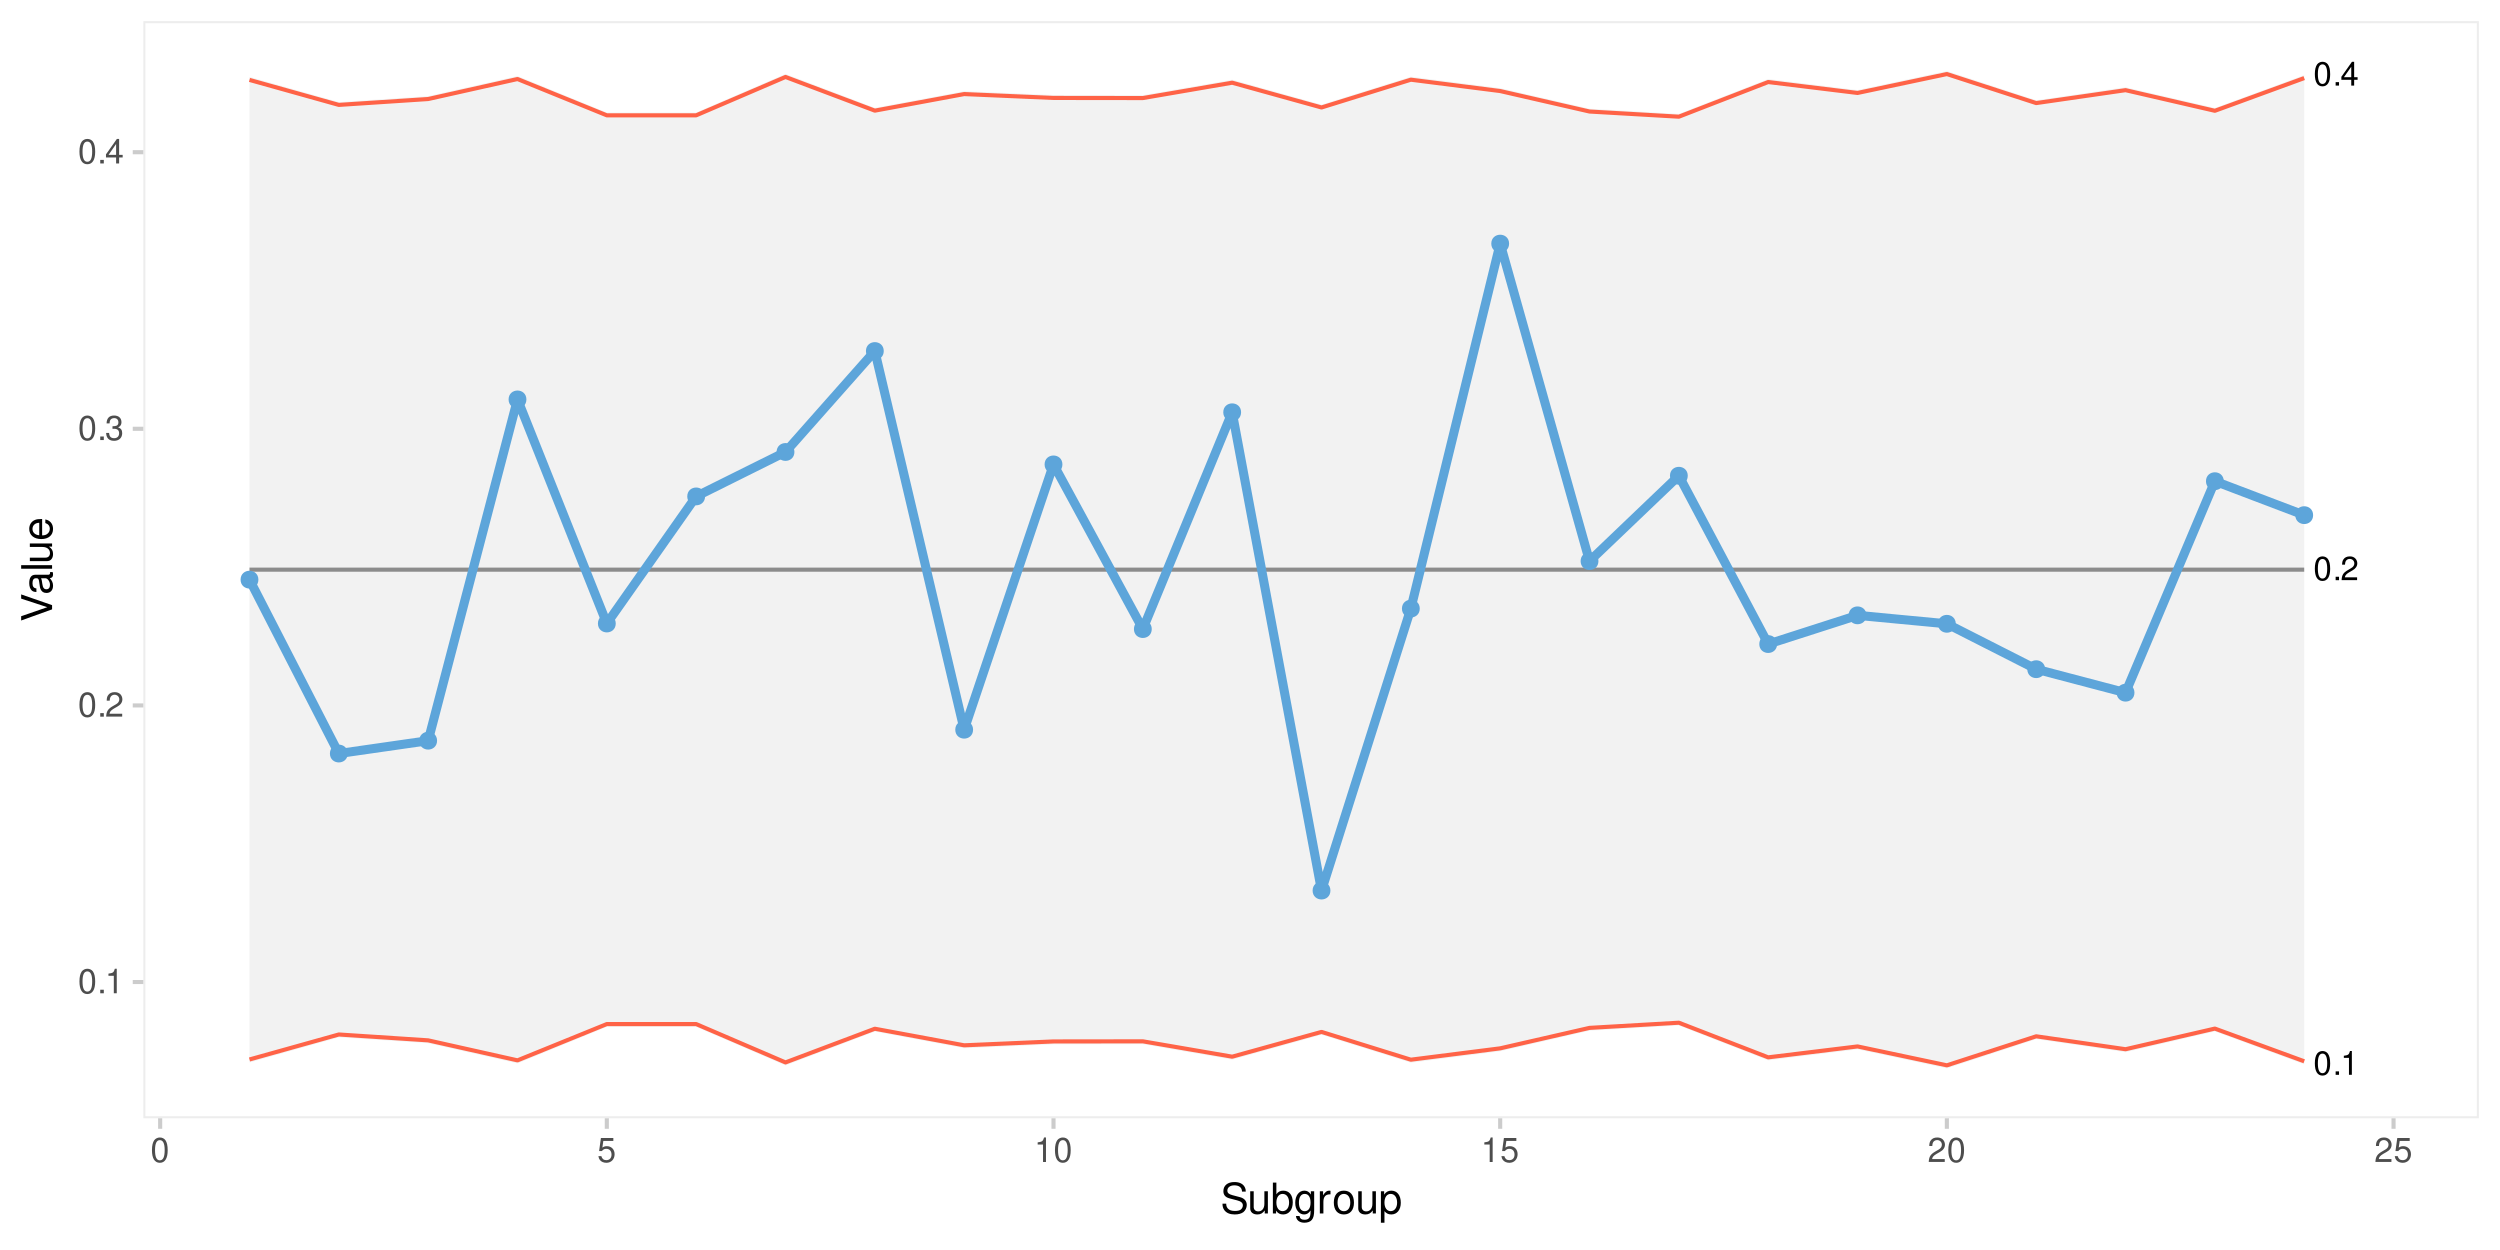
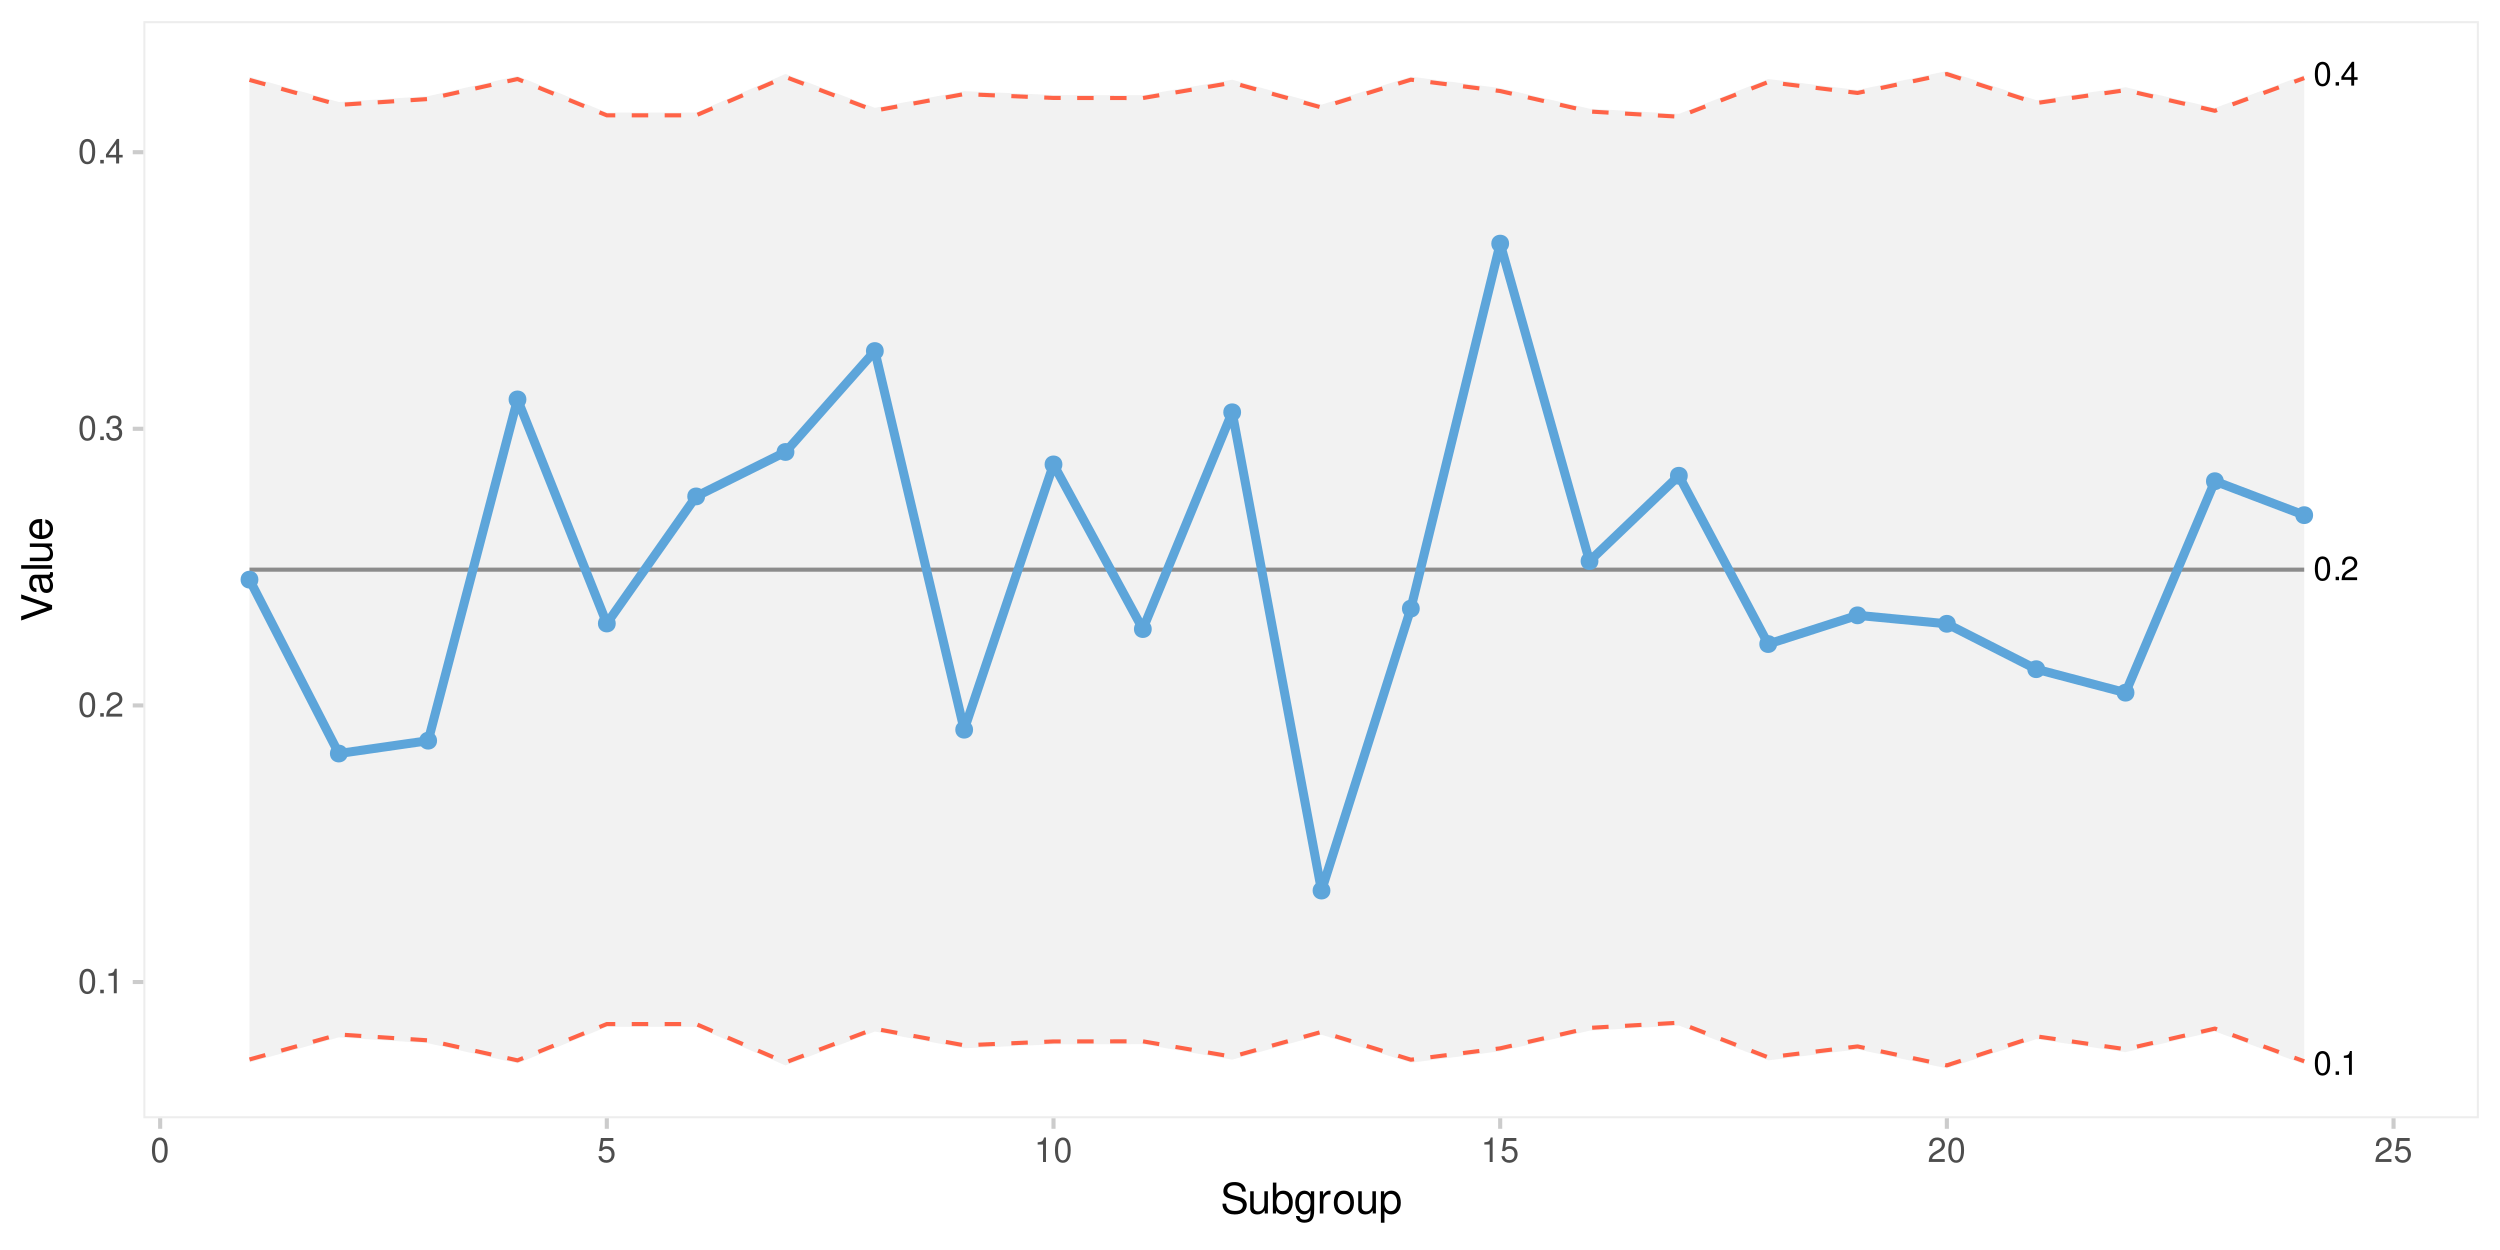
<svg xmlns="http://www.w3.org/2000/svg" xmlns:xlink="http://www.w3.org/1999/xlink" width="648" height="324" viewBox="0 0 648 324">
  <defs>
    <g>
      <g id="glyph-0-0">
        <path d="M 2.344 -6.172 C 1.781 -6.172 1.266 -5.906 0.953 -5.5 C 0.562 -4.953 0.359 -4.125 0.359 -2.984 C 0.359 -0.906 1.047 0.203 2.344 0.203 C 3.625 0.203 4.328 -0.906 4.328 -2.938 C 4.328 -4.125 4.141 -4.938 3.734 -5.5 C 3.422 -5.922 2.922 -6.172 2.344 -6.172 Z M 2.344 -5.5 C 3.156 -5.5 3.562 -4.672 3.562 -3 C 3.562 -1.25 3.172 -0.422 2.328 -0.422 C 1.531 -0.422 1.141 -1.281 1.141 -2.984 C 1.141 -4.672 1.531 -5.5 2.344 -5.5 Z M 2.344 -5.5 " />
      </g>
      <g id="glyph-0-1">
        <path d="M 1.625 -0.891 L 0.75 -0.891 L 0.75 0 L 1.625 0 Z M 1.625 -0.891 " />
      </g>
      <g id="glyph-0-2">
        <path d="M 2.203 -4.391 L 2.203 0 L 2.953 0 L 2.953 -6.172 L 2.469 -6.172 C 2.203 -5.219 2.031 -5.094 0.875 -4.938 L 0.875 -4.391 Z M 2.203 -4.391 " />
      </g>
      <g id="glyph-0-3">
        <path d="M 2.797 -1.5 L 2.797 0 L 3.547 0 L 3.547 -1.5 L 4.438 -1.5 L 4.438 -2.172 L 3.547 -2.172 L 3.547 -6.172 L 2.984 -6.172 L 0.234 -2.281 L 0.234 -1.5 Z M 2.797 -2.172 L 0.891 -2.172 L 2.797 -4.891 Z M 2.797 -2.172 " />
      </g>
      <g id="glyph-0-4">
        <path d="M 4.312 -0.75 L 1.141 -0.75 C 1.219 -1.25 1.484 -1.578 2.234 -2.031 L 3.078 -2.516 C 3.922 -2.984 4.359 -3.609 4.359 -4.375 C 4.359 -4.875 4.156 -5.359 3.797 -5.688 C 3.438 -6.016 3 -6.172 2.422 -6.172 C 1.656 -6.172 1.078 -5.891 0.75 -5.359 C 0.531 -5.047 0.438 -4.656 0.422 -4.031 L 1.172 -4.031 C 1.203 -4.453 1.25 -4.703 1.359 -4.906 C 1.547 -5.281 1.938 -5.516 2.391 -5.516 C 3.078 -5.516 3.594 -5.016 3.594 -4.344 C 3.594 -3.859 3.312 -3.422 2.766 -3.125 L 1.984 -2.656 C 0.719 -1.938 0.359 -1.359 0.297 -0.016 L 4.312 -0.016 Z M 4.312 -0.75 " />
      </g>
      <g id="glyph-1-0">
        <path d="M 2.422 -6.359 C 1.844 -6.359 1.312 -6.094 0.984 -5.672 C 0.578 -5.109 0.375 -4.25 0.375 -3.078 C 0.375 -0.938 1.078 0.203 2.422 0.203 C 3.734 0.203 4.453 -0.938 4.453 -3.031 C 4.453 -4.25 4.266 -5.078 3.859 -5.672 C 3.531 -6.109 3.016 -6.359 2.422 -6.359 Z M 2.422 -5.672 C 3.25 -5.672 3.672 -4.828 3.672 -3.094 C 3.672 -1.281 3.266 -0.438 2.406 -0.438 C 1.578 -0.438 1.172 -1.312 1.172 -3.062 C 1.172 -4.828 1.578 -5.672 2.422 -5.672 Z M 2.422 -5.672 " />
      </g>
      <g id="glyph-1-1">
        <path d="M 1.688 -0.922 L 0.766 -0.922 L 0.766 0 L 1.688 0 Z M 1.688 -0.922 " />
      </g>
      <g id="glyph-1-2">
        <path d="M 2.281 -4.531 L 2.281 0 L 3.047 0 L 3.047 -6.359 L 2.547 -6.359 C 2.266 -5.391 2.094 -5.25 0.891 -5.094 L 0.891 -4.531 Z M 2.281 -4.531 " />
      </g>
      <g id="glyph-1-3">
        <path d="M 4.453 -0.766 L 1.172 -0.766 C 1.25 -1.297 1.531 -1.625 2.297 -2.094 L 3.172 -2.594 C 4.047 -3.062 4.5 -3.719 4.5 -4.5 C 4.5 -5.031 4.281 -5.531 3.922 -5.875 C 3.547 -6.203 3.094 -6.359 2.5 -6.359 C 1.703 -6.359 1.125 -6.078 0.781 -5.531 C 0.547 -5.203 0.453 -4.797 0.438 -4.156 L 1.219 -4.156 C 1.234 -4.594 1.297 -4.844 1.406 -5.062 C 1.594 -5.438 2 -5.688 2.469 -5.688 C 3.172 -5.688 3.703 -5.172 3.703 -4.484 C 3.703 -3.969 3.406 -3.531 2.859 -3.219 L 2.047 -2.75 C 0.75 -2 0.375 -1.406 0.297 -0.016 L 4.453 -0.016 Z M 4.453 -0.766 " />
      </g>
      <g id="glyph-1-4">
        <path d="M 1.938 -2.922 L 2.359 -2.922 C 3.203 -2.922 3.656 -2.531 3.656 -1.766 C 3.656 -0.969 3.172 -0.484 2.375 -0.484 C 1.516 -0.484 1.109 -0.922 1.062 -1.844 L 0.281 -1.844 C 0.312 -1.344 0.406 -1 0.547 -0.719 C 0.875 -0.109 1.484 0.203 2.344 0.203 C 3.625 0.203 4.453 -0.578 4.453 -1.781 C 4.453 -2.594 4.141 -3.031 3.391 -3.297 C 3.969 -3.531 4.266 -3.969 4.266 -4.609 C 4.266 -5.703 3.547 -6.359 2.359 -6.359 C 1.109 -6.359 0.438 -5.656 0.406 -4.312 L 1.188 -4.312 C 1.203 -4.703 1.234 -4.922 1.328 -5.109 C 1.5 -5.469 1.891 -5.688 2.375 -5.688 C 3.062 -5.688 3.469 -5.266 3.469 -4.578 C 3.469 -4.141 3.312 -3.859 2.969 -3.719 C 2.766 -3.625 2.484 -3.594 1.938 -3.578 Z M 1.938 -2.922 " />
      </g>
      <g id="glyph-1-5">
        <path d="M 2.875 -1.547 L 2.875 0 L 3.656 0 L 3.656 -1.547 L 4.578 -1.547 L 4.578 -2.234 L 3.656 -2.234 L 3.656 -6.359 L 3.078 -6.359 L 0.25 -2.359 L 0.25 -1.547 Z M 2.875 -2.234 L 0.922 -2.234 L 2.875 -5.047 Z M 2.875 -2.234 " />
      </g>
      <g id="glyph-1-6">
        <path d="M 4.188 -6.234 L 0.969 -6.234 L 0.5 -2.844 L 1.219 -2.844 C 1.578 -3.266 1.875 -3.422 2.359 -3.422 C 3.203 -3.422 3.719 -2.844 3.719 -1.922 C 3.719 -1.031 3.203 -0.484 2.359 -0.484 C 1.688 -0.484 1.266 -0.828 1.078 -1.531 L 0.312 -1.531 C 0.406 -1.016 0.5 -0.781 0.688 -0.547 C 1.031 -0.078 1.672 0.203 2.375 0.203 C 3.641 0.203 4.516 -0.719 4.516 -2.031 C 4.516 -3.266 3.688 -4.109 2.5 -4.109 C 2.062 -4.109 1.703 -4 1.344 -3.734 L 1.594 -5.469 L 4.188 -5.469 Z M 4.188 -6.234 " />
      </g>
      <g id="glyph-2-0">
        <path d="M 6.562 -5.672 C 6.562 -6.219 6.516 -6.375 6.344 -6.75 C 5.906 -7.672 4.969 -8.156 3.625 -8.156 C 1.859 -8.156 0.766 -7.25 0.766 -5.797 C 0.766 -4.812 1.281 -4.203 2.344 -3.922 L 4.328 -3.406 C 5.359 -3.141 5.812 -2.734 5.812 -2.094 C 5.812 -1.672 5.578 -1.234 5.234 -0.984 C 4.922 -0.766 4.406 -0.656 3.766 -0.656 C 2.875 -0.656 2.297 -0.859 1.906 -1.312 C 1.609 -1.672 1.484 -2.062 1.5 -2.547 L 0.531 -2.547 C 0.531 -1.812 0.688 -1.328 1 -0.891 C 1.547 -0.125 2.469 0.25 3.703 0.25 C 4.656 0.25 5.438 0.031 5.953 -0.359 C 6.484 -0.797 6.828 -1.5 6.828 -2.203 C 6.828 -3.188 6.219 -3.922 5.125 -4.219 L 3.109 -4.75 C 2.141 -5.016 1.797 -5.328 1.797 -5.938 C 1.797 -6.75 2.516 -7.297 3.594 -7.297 C 4.859 -7.297 5.578 -6.719 5.594 -5.672 Z M 6.562 -5.672 " />
      </g>
      <g id="glyph-2-1">
        <path d="M 5.297 0 L 5.297 -5.766 L 4.391 -5.766 L 4.391 -2.5 C 4.391 -1.312 3.766 -0.547 2.812 -0.547 C 2.094 -0.547 1.625 -0.984 1.625 -1.688 L 1.625 -5.766 L 0.719 -5.766 L 0.719 -1.312 C 0.719 -0.359 1.438 0.25 2.547 0.25 C 3.406 0.25 3.938 -0.047 4.484 -0.797 L 4.484 0 Z M 5.297 0 " />
      </g>
      <g id="glyph-2-2">
        <path d="M 0.594 -8.016 L 0.594 0 L 1.422 0 L 1.422 -0.734 C 1.859 -0.062 2.438 0.25 3.25 0.25 C 4.766 0.25 5.75 -0.984 5.75 -2.906 C 5.75 -4.781 4.812 -5.922 3.281 -5.922 C 2.5 -5.922 1.938 -5.625 1.5 -4.984 L 1.5 -8.016 Z M 3.109 -5.078 C 4.141 -5.078 4.797 -4.188 4.797 -2.812 C 4.797 -1.5 4.109 -0.609 3.109 -0.609 C 2.141 -0.609 1.5 -1.484 1.5 -2.844 C 1.5 -4.188 2.141 -5.078 3.109 -5.078 Z M 3.109 -5.078 " />
      </g>
      <g id="glyph-2-3">
        <path d="M 4.438 -5.766 L 4.438 -4.922 C 3.984 -5.625 3.469 -5.922 2.75 -5.922 C 1.359 -5.922 0.391 -4.625 0.391 -2.781 C 0.391 -1.812 0.609 -1.109 1.109 -0.531 C 1.547 -0.016 2.094 0.25 2.688 0.25 C 3.375 0.25 3.875 -0.062 4.359 -0.781 L 4.359 -0.484 C 4.359 1.062 3.922 1.625 2.781 1.625 C 2 1.625 1.594 1.312 1.5 0.656 L 0.578 0.656 C 0.656 1.734 1.5 2.391 2.766 2.391 C 3.609 2.391 4.312 2.125 4.688 1.656 C 5.125 1.125 5.297 0.406 5.297 -0.953 L 5.297 -5.766 Z M 2.844 -5.078 C 3.812 -5.078 4.359 -4.266 4.359 -2.812 C 4.359 -1.406 3.797 -0.594 2.844 -0.594 C 1.891 -0.594 1.344 -1.422 1.344 -2.844 C 1.344 -4.25 1.891 -5.078 2.844 -5.078 Z M 2.844 -5.078 " />
      </g>
      <g id="glyph-2-4">
        <path d="M 0.766 -5.766 L 0.766 0 L 1.688 0 L 1.688 -2.984 C 1.688 -4.375 2.266 -5 3.531 -4.969 L 3.531 -5.891 C 3.375 -5.922 3.281 -5.922 3.172 -5.922 C 2.578 -5.922 2.141 -5.578 1.609 -4.719 L 1.609 -5.766 Z M 0.766 -5.766 " />
      </g>
      <g id="glyph-2-5">
        <path d="M 2.984 -5.922 C 1.359 -5.922 0.391 -4.781 0.391 -2.844 C 0.391 -0.891 1.359 0.25 3 0.25 C 4.625 0.25 5.609 -0.906 5.609 -2.797 C 5.609 -4.797 4.656 -5.922 2.984 -5.922 Z M 3 -5.078 C 4.031 -5.078 4.656 -4.234 4.656 -2.812 C 4.656 -1.438 4.016 -0.594 3 -0.594 C 1.984 -0.594 1.359 -1.438 1.359 -2.844 C 1.359 -4.234 1.984 -5.078 3 -5.078 Z M 3 -5.078 " />
      </g>
      <g id="glyph-2-6">
        <path d="M 0.594 2.391 L 1.516 2.391 L 1.516 -0.609 C 2 -0.016 2.547 0.25 3.281 0.25 C 4.781 0.25 5.75 -0.953 5.75 -2.781 C 5.75 -4.719 4.812 -5.922 3.281 -5.922 C 2.5 -5.922 1.875 -5.578 1.438 -4.891 L 1.438 -5.766 L 0.594 -5.766 Z M 3.125 -5.078 C 4.141 -5.078 4.797 -4.188 4.797 -2.812 C 4.797 -1.5 4.125 -0.609 3.125 -0.609 C 2.141 -0.609 1.516 -1.484 1.516 -2.844 C 1.516 -4.188 2.141 -5.078 3.125 -5.078 Z M 3.125 -5.078 " />
      </g>
      <g id="glyph-3-0">
        <path d="M 0 -4.312 L -8.016 -7.094 L -8.016 -6 L -1.234 -3.781 L -8.016 -1.438 L -8.016 -0.328 L 0 -3.219 Z M 0 -4.312 " />
      </g>
      <g id="glyph-3-1">
        <path d="M -0.531 -5.891 C -0.516 -5.781 -0.516 -5.734 -0.516 -5.688 C -0.516 -5.375 -0.688 -5.188 -0.969 -5.188 L -4.359 -5.188 C -5.375 -5.188 -5.922 -4.438 -5.922 -3.031 C -5.922 -2.172 -5.688 -1.5 -5.266 -1.109 C -4.969 -0.844 -4.625 -0.734 -4.062 -0.719 L -4.062 -1.641 C -4.766 -1.719 -5.078 -2.141 -5.078 -2.984 C -5.078 -3.828 -4.781 -4.281 -4.219 -4.281 L -3.984 -4.281 C -3.594 -4.266 -3.438 -4.062 -3.344 -3.328 C -3.172 -2.031 -3.141 -1.828 -2.984 -1.469 C -2.703 -0.797 -2.203 -0.469 -1.453 -0.469 C -0.406 -0.469 0.25 -1.188 0.25 -2.359 C 0.25 -3.078 0 -3.656 -0.594 -4.312 C 0 -4.375 0.25 -4.656 0.25 -5.266 C 0.25 -5.453 0.234 -5.578 0.156 -5.891 Z M -1.812 -4.281 C -1.5 -4.281 -1.312 -4.188 -1.062 -3.922 C -0.719 -3.547 -0.547 -3.094 -0.547 -2.547 C -0.547 -1.844 -0.891 -1.422 -1.469 -1.422 C -2.078 -1.422 -2.391 -1.812 -2.531 -2.812 C -2.656 -3.781 -2.703 -3.969 -2.844 -4.281 Z M -1.812 -4.281 " />
      </g>
      <g id="glyph-3-2">
        <path d="M -8.016 -1.672 L -8.016 -0.75 L 0 -0.75 L 0 -1.672 Z M -8.016 -1.672 " />
      </g>
      <g id="glyph-3-3">
        <path d="M 0 -5.297 L -5.766 -5.297 L -5.766 -4.391 L -2.5 -4.391 C -1.312 -4.391 -0.547 -3.766 -0.547 -2.812 C -0.547 -2.094 -0.984 -1.625 -1.688 -1.625 L -5.766 -1.625 L -5.766 -0.719 L -1.312 -0.719 C -0.359 -0.719 0.25 -1.438 0.25 -2.547 C 0.25 -3.406 -0.047 -3.938 -0.797 -4.484 L 0 -4.484 Z M 0 -5.297 " />
      </g>
      <g id="glyph-3-4">
        <path d="M -2.578 -5.641 C -3.453 -5.641 -3.984 -5.578 -4.406 -5.406 C -5.359 -5.031 -5.922 -4.156 -5.922 -3.078 C -5.922 -1.469 -4.703 -0.438 -2.812 -0.438 C -0.906 -0.438 0.25 -1.438 0.25 -3.062 C 0.25 -4.375 -0.5 -5.297 -1.75 -5.516 L -1.75 -4.594 C -0.984 -4.344 -0.594 -3.828 -0.594 -3.094 C -0.594 -2.516 -0.859 -2.016 -1.344 -1.703 C -1.672 -1.484 -2 -1.406 -2.578 -1.391 Z M -3.328 -1.422 C -4.391 -1.5 -5.078 -2.141 -5.078 -3.062 C -5.078 -4 -4.359 -4.656 -3.328 -4.656 Z M -3.328 -1.422 " />
      </g>
    </g>
    <clipPath id="clip-0">
      <path clip-rule="nonzero" d="M 37.152 5.48 L 642.523 5.48 L 642.523 289.852 L 37.152 289.852 Z M 37.152 5.48 " />
    </clipPath>
    <clipPath id="clip-1">
      <path clip-rule="nonzero" d="M 37.152 5.48 L 642.523 5.48 L 642.523 289.852 L 37.152 289.852 Z M 37.152 5.48 " />
    </clipPath>
  </defs>
  <rect x="-64.8" y="-32.4" width="777.6" height="388.8" fill="rgb(100%, 100%, 100%)" fill-opacity="1" />
  <rect x="-64.8" y="-32.4" width="777.6" height="388.8" fill="rgb(100%, 100%, 100%)" fill-opacity="1" />
  <path fill="none" stroke-width="1.067" stroke-linecap="round" stroke-linejoin="round" stroke="rgb(100%, 100%, 100%)" stroke-opacity="1" stroke-miterlimit="10" d="M 0 324 L 648 324 L 648 0 L 0 0 Z M 0 324 " />
  <g clip-path="url(#clip-0)">
    <path fill-rule="nonzero" fill="rgb(100%, 100%, 100%)" fill-opacity="1" d="M 37.152 289.848 L 642.523 289.848 L 642.523 5.477 L 37.152 5.477 Z M 37.152 289.848 " />
  </g>
  <path fill-rule="nonzero" fill="rgb(87.059%, 87.059%, 87.059%)" fill-opacity="0.4" d="M 64.668 19.93 L 87.824 26.449 L 110.98 24.918 L 134.137 19.699 L 157.289 29.168 L 180.445 29.164 L 203.602 19.164 L 226.758 27.949 L 249.914 23.625 L 273.07 24.633 L 296.227 24.668 L 319.383 20.66 L 342.539 27.121 L 365.691 19.875 L 388.848 22.832 L 412.004 28.172 L 435.16 29.52 L 458.316 20.484 L 481.473 23.332 L 504.629 18.406 L 527.785 25.977 L 550.938 22.605 L 574.094 27.988 L 597.25 19.461 L 597.25 275.871 L 574.094 267.34 L 550.938 272.723 L 527.785 269.352 L 504.629 276.922 L 481.473 271.996 L 458.316 274.844 L 435.16 265.809 L 412.004 267.156 L 388.848 272.496 L 365.691 275.453 L 342.539 268.207 L 319.383 274.668 L 296.227 270.66 L 273.07 270.695 L 249.914 271.703 L 226.758 267.379 L 203.602 276.164 L 180.445 266.164 L 157.289 266.16 L 134.137 275.629 L 110.98 270.41 L 87.824 268.879 L 64.668 275.398 Z M 64.668 19.93 " />
  <path fill="none" stroke-width="1.067" stroke-linecap="butt" stroke-linejoin="round" stroke="rgb(54.902%, 54.902%, 54.902%)" stroke-opacity="1" stroke-miterlimit="10" d="M 64.668 147.664 L 597.25 147.664 " />
  <path fill="none" stroke-width="2.347" stroke-linecap="butt" stroke-linejoin="round" stroke="rgb(36.471%, 64.706%, 85.49%)" stroke-opacity="1" stroke-miterlimit="10" d="M 64.668 150.246 L 87.824 195.316 L 110.98 191.984 L 134.137 103.535 L 157.289 161.613 L 180.445 128.672 L 203.602 117.152 L 226.758 90.988 L 249.914 189.141 L 273.07 120.375 L 296.227 163.055 L 319.383 106.863 L 342.539 230.836 L 365.691 157.75 L 388.848 63.148 L 412.004 145.441 L 435.16 123.312 L 458.316 166.941 L 481.473 159.496 L 504.629 161.688 L 527.785 173.453 L 550.938 179.547 L 574.094 124.727 L 597.25 133.527 " />
  <path fill-rule="nonzero" fill="rgb(36.471%, 64.706%, 85.49%)" fill-opacity="1" stroke-width="0.709" stroke-linecap="round" stroke-linejoin="round" stroke="rgb(36.471%, 64.706%, 85.49%)" stroke-opacity="1" stroke-miterlimit="10" d="M 66.621 150.246 C 66.621 152.852 62.711 152.852 62.711 150.246 C 62.711 147.641 66.621 147.641 66.621 150.246 " />
  <path fill-rule="nonzero" fill="rgb(36.471%, 64.706%, 85.49%)" fill-opacity="1" stroke-width="0.709" stroke-linecap="round" stroke-linejoin="round" stroke="rgb(36.471%, 64.706%, 85.49%)" stroke-opacity="1" stroke-miterlimit="10" d="M 89.777 195.316 C 89.777 197.922 85.867 197.922 85.867 195.316 C 85.867 192.711 89.777 192.711 89.777 195.316 " />
  <path fill-rule="nonzero" fill="rgb(36.471%, 64.706%, 85.49%)" fill-opacity="1" stroke-width="0.709" stroke-linecap="round" stroke-linejoin="round" stroke="rgb(36.471%, 64.706%, 85.49%)" stroke-opacity="1" stroke-miterlimit="10" d="M 112.934 191.984 C 112.934 194.59 109.023 194.59 109.023 191.984 C 109.023 189.379 112.934 189.379 112.934 191.984 " />
  <path fill-rule="nonzero" fill="rgb(36.471%, 64.706%, 85.49%)" fill-opacity="1" stroke-width="0.709" stroke-linecap="round" stroke-linejoin="round" stroke="rgb(36.471%, 64.706%, 85.49%)" stroke-opacity="1" stroke-miterlimit="10" d="M 136.09 103.535 C 136.09 106.141 132.18 106.141 132.18 103.535 C 132.18 100.926 136.09 100.926 136.09 103.535 " />
  <path fill-rule="nonzero" fill="rgb(36.471%, 64.706%, 85.49%)" fill-opacity="1" stroke-width="0.709" stroke-linecap="round" stroke-linejoin="round" stroke="rgb(36.471%, 64.706%, 85.49%)" stroke-opacity="1" stroke-miterlimit="10" d="M 159.246 161.613 C 159.246 164.219 155.336 164.219 155.336 161.613 C 155.336 159.004 159.246 159.004 159.246 161.613 " />
  <path fill-rule="nonzero" fill="rgb(36.471%, 64.706%, 85.49%)" fill-opacity="1" stroke-width="0.709" stroke-linecap="round" stroke-linejoin="round" stroke="rgb(36.471%, 64.706%, 85.49%)" stroke-opacity="1" stroke-miterlimit="10" d="M 182.402 128.672 C 182.402 131.277 178.492 131.277 178.492 128.672 C 178.492 126.066 182.402 126.066 182.402 128.672 " />
  <path fill-rule="nonzero" fill="rgb(36.471%, 64.706%, 85.49%)" fill-opacity="1" stroke-width="0.709" stroke-linecap="round" stroke-linejoin="round" stroke="rgb(36.471%, 64.706%, 85.49%)" stroke-opacity="1" stroke-miterlimit="10" d="M 205.559 117.152 C 205.559 119.758 201.648 119.758 201.648 117.152 C 201.648 114.543 205.559 114.543 205.559 117.152 " />
  <path fill-rule="nonzero" fill="rgb(36.471%, 64.706%, 85.49%)" fill-opacity="1" stroke-width="0.709" stroke-linecap="round" stroke-linejoin="round" stroke="rgb(36.471%, 64.706%, 85.49%)" stroke-opacity="1" stroke-miterlimit="10" d="M 228.715 90.988 C 228.715 93.594 224.805 93.594 224.805 90.988 C 224.805 88.383 228.715 88.383 228.715 90.988 " />
  <path fill-rule="nonzero" fill="rgb(36.471%, 64.706%, 85.49%)" fill-opacity="1" stroke-width="0.709" stroke-linecap="round" stroke-linejoin="round" stroke="rgb(36.471%, 64.706%, 85.49%)" stroke-opacity="1" stroke-miterlimit="10" d="M 251.867 189.141 C 251.867 191.746 247.961 191.746 247.961 189.141 C 247.961 186.531 251.867 186.531 251.867 189.141 " />
  <path fill-rule="nonzero" fill="rgb(36.471%, 64.706%, 85.49%)" fill-opacity="1" stroke-width="0.709" stroke-linecap="round" stroke-linejoin="round" stroke="rgb(36.471%, 64.706%, 85.49%)" stroke-opacity="1" stroke-miterlimit="10" d="M 275.023 120.375 C 275.023 122.984 271.113 122.984 271.113 120.375 C 271.113 117.77 275.023 117.77 275.023 120.375 " />
  <path fill-rule="nonzero" fill="rgb(36.471%, 64.706%, 85.49%)" fill-opacity="1" stroke-width="0.709" stroke-linecap="round" stroke-linejoin="round" stroke="rgb(36.471%, 64.706%, 85.49%)" stroke-opacity="1" stroke-miterlimit="10" d="M 298.18 163.055 C 298.18 165.664 294.27 165.664 294.27 163.055 C 294.27 160.449 298.18 160.449 298.18 163.055 " />
  <path fill-rule="nonzero" fill="rgb(36.471%, 64.706%, 85.49%)" fill-opacity="1" stroke-width="0.709" stroke-linecap="round" stroke-linejoin="round" stroke="rgb(36.471%, 64.706%, 85.49%)" stroke-opacity="1" stroke-miterlimit="10" d="M 321.336 106.863 C 321.336 109.469 317.426 109.469 317.426 106.863 C 317.426 104.258 321.336 104.258 321.336 106.863 " />
  <path fill-rule="nonzero" fill="rgb(36.471%, 64.706%, 85.49%)" fill-opacity="1" stroke-width="0.709" stroke-linecap="round" stroke-linejoin="round" stroke="rgb(36.471%, 64.706%, 85.49%)" stroke-opacity="1" stroke-miterlimit="10" d="M 344.492 230.836 C 344.492 233.441 340.582 233.441 340.582 230.836 C 340.582 228.23 344.492 228.23 344.492 230.836 " />
  <path fill-rule="nonzero" fill="rgb(36.471%, 64.706%, 85.49%)" fill-opacity="1" stroke-width="0.709" stroke-linecap="round" stroke-linejoin="round" stroke="rgb(36.471%, 64.706%, 85.49%)" stroke-opacity="1" stroke-miterlimit="10" d="M 367.648 157.75 C 367.648 160.359 363.738 160.359 363.738 157.75 C 363.738 155.145 367.648 155.145 367.648 157.75 " />
  <path fill-rule="nonzero" fill="rgb(36.471%, 64.706%, 85.49%)" fill-opacity="1" stroke-width="0.709" stroke-linecap="round" stroke-linejoin="round" stroke="rgb(36.471%, 64.706%, 85.49%)" stroke-opacity="1" stroke-miterlimit="10" d="M 390.805 63.148 C 390.805 65.754 386.895 65.754 386.895 63.148 C 386.895 60.539 390.805 60.539 390.805 63.148 " />
  <path fill-rule="nonzero" fill="rgb(36.471%, 64.706%, 85.49%)" fill-opacity="1" stroke-width="0.709" stroke-linecap="round" stroke-linejoin="round" stroke="rgb(36.471%, 64.706%, 85.49%)" stroke-opacity="1" stroke-miterlimit="10" d="M 413.961 145.441 C 413.961 148.051 410.051 148.051 410.051 145.441 C 410.051 142.836 413.961 142.836 413.961 145.441 " />
  <path fill-rule="nonzero" fill="rgb(36.471%, 64.706%, 85.49%)" fill-opacity="1" stroke-width="0.709" stroke-linecap="round" stroke-linejoin="round" stroke="rgb(36.471%, 64.706%, 85.49%)" stroke-opacity="1" stroke-miterlimit="10" d="M 437.113 123.312 C 437.113 125.922 433.207 125.922 433.207 123.312 C 433.207 120.707 437.113 120.707 437.113 123.312 " />
  <path fill-rule="nonzero" fill="rgb(36.471%, 64.706%, 85.49%)" fill-opacity="1" stroke-width="0.709" stroke-linecap="round" stroke-linejoin="round" stroke="rgb(36.471%, 64.706%, 85.49%)" stroke-opacity="1" stroke-miterlimit="10" d="M 460.27 166.941 C 460.27 169.547 456.363 169.547 456.363 166.941 C 456.363 164.336 460.27 164.336 460.27 166.941 " />
  <path fill-rule="nonzero" fill="rgb(36.471%, 64.706%, 85.49%)" fill-opacity="1" stroke-width="0.709" stroke-linecap="round" stroke-linejoin="round" stroke="rgb(36.471%, 64.706%, 85.49%)" stroke-opacity="1" stroke-miterlimit="10" d="M 483.426 159.496 C 483.426 162.102 479.516 162.102 479.516 159.496 C 479.516 156.891 483.426 156.891 483.426 159.496 " />
  <path fill-rule="nonzero" fill="rgb(36.471%, 64.706%, 85.49%)" fill-opacity="1" stroke-width="0.709" stroke-linecap="round" stroke-linejoin="round" stroke="rgb(36.471%, 64.706%, 85.49%)" stroke-opacity="1" stroke-miterlimit="10" d="M 506.582 161.688 C 506.582 164.297 502.672 164.297 502.672 161.688 C 502.672 159.082 506.582 159.082 506.582 161.688 " />
  <path fill-rule="nonzero" fill="rgb(36.471%, 64.706%, 85.49%)" fill-opacity="1" stroke-width="0.709" stroke-linecap="round" stroke-linejoin="round" stroke="rgb(36.471%, 64.706%, 85.49%)" stroke-opacity="1" stroke-miterlimit="10" d="M 529.738 173.453 C 529.738 176.062 525.828 176.062 525.828 173.453 C 525.828 170.848 529.738 170.848 529.738 173.453 " />
  <path fill-rule="nonzero" fill="rgb(36.471%, 64.706%, 85.49%)" fill-opacity="1" stroke-width="0.709" stroke-linecap="round" stroke-linejoin="round" stroke="rgb(36.471%, 64.706%, 85.49%)" stroke-opacity="1" stroke-miterlimit="10" d="M 552.895 179.547 C 552.895 182.152 548.984 182.152 548.984 179.547 C 548.984 176.941 552.895 176.941 552.895 179.547 " />
  <path fill-rule="nonzero" fill="rgb(36.471%, 64.706%, 85.49%)" fill-opacity="1" stroke-width="0.709" stroke-linecap="round" stroke-linejoin="round" stroke="rgb(36.471%, 64.706%, 85.49%)" stroke-opacity="1" stroke-miterlimit="10" d="M 576.051 124.727 C 576.051 127.332 572.141 127.332 572.141 124.727 C 572.141 122.121 576.051 122.121 576.051 124.727 " />
  <path fill-rule="nonzero" fill="rgb(36.471%, 64.706%, 85.49%)" fill-opacity="1" stroke-width="0.709" stroke-linecap="round" stroke-linejoin="round" stroke="rgb(36.471%, 64.706%, 85.49%)" stroke-opacity="1" stroke-miterlimit="10" d="M 599.207 133.527 C 599.207 136.133 595.297 136.133 595.297 133.527 C 595.297 130.922 599.207 130.922 599.207 133.527 " />
  <g fill="rgb(0%, 0%, 0%)" fill-opacity="1">
    <use xlink:href="#glyph-0-0" x="599.648" y="278.593" />
    <use xlink:href="#glyph-0-1" x="604.648" y="278.593" />
    <use xlink:href="#glyph-0-2" x="606.648" y="278.593" />
  </g>
  <g fill="rgb(0%, 0%, 0%)" fill-opacity="1">
    <use xlink:href="#glyph-0-0" x="599.648" y="22.183" />
    <use xlink:href="#glyph-0-1" x="604.648" y="22.183" />
    <use xlink:href="#glyph-0-3" x="606.648" y="22.183" />
  </g>
  <g fill="rgb(0%, 0%, 0%)" fill-opacity="1">
    <use xlink:href="#glyph-0-0" x="599.648" y="150.386" />
    <use xlink:href="#glyph-0-1" x="604.648" y="150.386" />
    <use xlink:href="#glyph-0-4" x="606.648" y="150.386" />
  </g>
-   <path fill="none" stroke-width="1.067" stroke-linecap="butt" stroke-linejoin="round" stroke="rgb(100%, 38.824%, 27.843%)" stroke-opacity="1" stroke-miterlimit="10" d="M 64.668 274.617 L 87.824 268.137 L 110.98 269.66 L 134.137 274.844 L 157.289 265.434 L 180.445 265.438 L 203.602 275.379 L 226.758 266.648 L 249.914 270.945 L 273.07 269.941 L 296.227 269.91 L 319.383 273.891 L 342.539 267.469 L 365.691 274.672 L 388.848 271.73 L 412.004 266.426 L 435.16 265.086 L 458.316 274.066 L 481.473 271.234 L 504.629 276.133 L 527.785 268.609 L 550.938 271.957 L 574.094 266.609 L 597.25 275.086 " />
-   <path fill="none" stroke-width="1.067" stroke-linecap="butt" stroke-linejoin="round" stroke="rgb(100%, 38.824%, 27.843%)" stroke-opacity="1" stroke-miterlimit="10" d="M 64.668 20.711 L 87.824 27.191 L 110.98 25.668 L 134.137 20.484 L 157.289 29.895 L 180.445 29.891 L 203.602 19.949 L 226.758 28.68 L 249.914 24.383 L 273.07 25.387 L 296.227 25.418 L 319.383 21.438 L 342.539 27.859 L 365.691 20.656 L 388.848 23.598 L 412.004 28.906 L 435.16 30.246 L 458.316 21.262 L 481.473 24.094 L 504.629 19.195 L 527.785 26.719 L 550.938 23.371 L 574.094 28.719 L 597.25 20.242 " />
+   <path fill="none" stroke-width="1.067" stroke-linecap="butt" stroke-linejoin="round" stroke="rgb(100%, 38.824%, 27.843%)" stroke-opacity="1" stroke-dasharray="4.268 4.268" stroke-miterlimit="10" d="M 64.668 274.617 L 87.824 268.137 L 110.98 269.66 L 134.137 274.844 L 157.289 265.434 L 180.445 265.438 L 203.602 275.379 L 226.758 266.648 L 249.914 270.945 L 273.07 269.941 L 296.227 269.91 L 319.383 273.891 L 342.539 267.469 L 365.691 274.672 L 388.848 271.73 L 412.004 266.426 L 435.16 265.086 L 458.316 274.066 L 481.473 271.234 L 504.629 276.133 L 527.785 268.609 L 550.938 271.957 L 574.094 266.609 L 597.25 275.086 " />
+   <path fill="none" stroke-width="1.067" stroke-linecap="butt" stroke-linejoin="round" stroke="rgb(100%, 38.824%, 27.843%)" stroke-opacity="1" stroke-dasharray="4.268 4.268" stroke-miterlimit="10" d="M 64.668 20.711 L 87.824 27.191 L 110.98 25.668 L 134.137 20.484 L 157.289 29.895 L 180.445 29.891 L 203.602 19.949 L 226.758 28.68 L 249.914 24.383 L 273.07 25.387 L 296.227 25.418 L 319.383 21.438 L 342.539 27.859 L 365.691 20.656 L 388.848 23.598 L 412.004 28.906 L 435.16 30.246 L 458.316 21.262 L 481.473 24.094 L 504.629 19.195 L 527.785 26.719 L 550.938 23.371 L 574.094 28.719 L 597.25 20.242 " />
  <g clip-path="url(#clip-1)">
    <path fill="none" stroke-width="1.067" stroke-linecap="round" stroke-linejoin="round" stroke="rgb(92.941%, 92.941%, 92.941%)" stroke-opacity="1" stroke-miterlimit="10" d="M 37.152 289.848 L 642.523 289.848 L 642.523 5.477 L 37.152 5.477 Z M 37.152 289.848 " />
  </g>
  <g fill="rgb(30.196%, 30.196%, 30.196%)" fill-opacity="1">
    <use xlink:href="#glyph-1-0" x="20.219" y="257.458" />
    <use xlink:href="#glyph-1-1" x="25.219" y="257.458" />
    <use xlink:href="#glyph-1-2" x="27.219" y="257.458" />
  </g>
  <g fill="rgb(30.196%, 30.196%, 30.196%)" fill-opacity="1">
    <use xlink:href="#glyph-1-0" x="20.219" y="185.763" />
    <use xlink:href="#glyph-1-1" x="25.219" y="185.763" />
    <use xlink:href="#glyph-1-3" x="27.219" y="185.763" />
  </g>
  <g fill="rgb(30.196%, 30.196%, 30.196%)" fill-opacity="1">
    <use xlink:href="#glyph-1-0" x="20.219" y="114.063" />
    <use xlink:href="#glyph-1-1" x="25.219" y="114.063" />
    <use xlink:href="#glyph-1-4" x="27.219" y="114.063" />
  </g>
  <g fill="rgb(30.196%, 30.196%, 30.196%)" fill-opacity="1">
    <use xlink:href="#glyph-1-0" x="20.219" y="42.368" />
    <use xlink:href="#glyph-1-1" x="25.219" y="42.368" />
    <use xlink:href="#glyph-1-5" x="27.219" y="42.368" />
  </g>
  <path fill="none" stroke-width="1.067" stroke-linecap="butt" stroke-linejoin="round" stroke="rgb(80%, 80%, 80%)" stroke-opacity="1" stroke-miterlimit="10" d="M 34.41 254.543 L 37.152 254.543 " />
  <path fill="none" stroke-width="1.067" stroke-linecap="butt" stroke-linejoin="round" stroke="rgb(80%, 80%, 80%)" stroke-opacity="1" stroke-miterlimit="10" d="M 34.41 182.848 L 37.152 182.848 " />
  <path fill="none" stroke-width="1.067" stroke-linecap="butt" stroke-linejoin="round" stroke="rgb(80%, 80%, 80%)" stroke-opacity="1" stroke-miterlimit="10" d="M 34.41 111.148 L 37.152 111.148 " />
  <path fill="none" stroke-width="1.067" stroke-linecap="butt" stroke-linejoin="round" stroke="rgb(80%, 80%, 80%)" stroke-opacity="1" stroke-miterlimit="10" d="M 34.41 39.453 L 37.152 39.453 " />
  <path fill="none" stroke-width="1.067" stroke-linecap="butt" stroke-linejoin="round" stroke="rgb(80%, 80%, 80%)" stroke-opacity="1" stroke-miterlimit="10" d="M 41.512 292.59 L 41.512 289.848 " />
  <path fill="none" stroke-width="1.067" stroke-linecap="butt" stroke-linejoin="round" stroke="rgb(80%, 80%, 80%)" stroke-opacity="1" stroke-miterlimit="10" d="M 157.289 292.59 L 157.289 289.848 " />
  <path fill="none" stroke-width="1.067" stroke-linecap="butt" stroke-linejoin="round" stroke="rgb(80%, 80%, 80%)" stroke-opacity="1" stroke-miterlimit="10" d="M 273.07 292.59 L 273.07 289.848 " />
  <path fill="none" stroke-width="1.067" stroke-linecap="butt" stroke-linejoin="round" stroke="rgb(80%, 80%, 80%)" stroke-opacity="1" stroke-miterlimit="10" d="M 388.848 292.59 L 388.848 289.848 " />
  <path fill="none" stroke-width="1.067" stroke-linecap="butt" stroke-linejoin="round" stroke="rgb(80%, 80%, 80%)" stroke-opacity="1" stroke-miterlimit="10" d="M 504.629 292.59 L 504.629 289.848 " />
  <path fill="none" stroke-width="1.067" stroke-linecap="butt" stroke-linejoin="round" stroke="rgb(80%, 80%, 80%)" stroke-opacity="1" stroke-miterlimit="10" d="M 620.406 292.59 L 620.406 289.848 " />
  <g fill="rgb(30.196%, 30.196%, 30.196%)" fill-opacity="1">
    <use xlink:href="#glyph-1-0" x="39.012" y="301.196" />
  </g>
  <g fill="rgb(30.196%, 30.196%, 30.196%)" fill-opacity="1">
    <use xlink:href="#glyph-1-6" x="154.789" y="301.196" />
  </g>
  <g fill="rgb(30.196%, 30.196%, 30.196%)" fill-opacity="1">
    <use xlink:href="#glyph-1-2" x="268.07" y="301.196" />
    <use xlink:href="#glyph-1-0" x="273.07" y="301.196" />
  </g>
  <g fill="rgb(30.196%, 30.196%, 30.196%)" fill-opacity="1">
    <use xlink:href="#glyph-1-2" x="383.848" y="301.196" />
    <use xlink:href="#glyph-1-6" x="388.848" y="301.196" />
  </g>
  <g fill="rgb(30.196%, 30.196%, 30.196%)" fill-opacity="1">
    <use xlink:href="#glyph-1-3" x="499.629" y="301.196" />
    <use xlink:href="#glyph-1-0" x="504.629" y="301.196" />
  </g>
  <g fill="rgb(30.196%, 30.196%, 30.196%)" fill-opacity="1">
    <use xlink:href="#glyph-1-3" x="615.406" y="301.196" />
    <use xlink:href="#glyph-1-6" x="620.406" y="301.196" />
  </g>
  <g fill="rgb(0%, 0%, 0%)" fill-opacity="1">
    <use xlink:href="#glyph-2-0" x="316.336" y="314.538" />
    <use xlink:href="#glyph-2-1" x="323.336" y="314.538" />
    <use xlink:href="#glyph-2-2" x="329.336" y="314.538" />
    <use xlink:href="#glyph-2-3" x="335.336" y="314.538" />
    <use xlink:href="#glyph-2-4" x="341.336" y="314.538" />
    <use xlink:href="#glyph-2-5" x="345.336" y="314.538" />
    <use xlink:href="#glyph-2-1" x="351.336" y="314.538" />
    <use xlink:href="#glyph-2-6" x="357.336" y="314.538" />
  </g>
  <g fill="rgb(0%, 0%, 0%)" fill-opacity="1">
    <use xlink:href="#glyph-3-0" x="13.499" y="161.164" />
    <use xlink:href="#glyph-3-1" x="13.499" y="154.164" />
    <use xlink:href="#glyph-3-2" x="13.499" y="148.164" />
    <use xlink:href="#glyph-3-3" x="13.499" y="146.164" />
    <use xlink:href="#glyph-3-4" x="13.499" y="140.164" />
  </g>
</svg>
